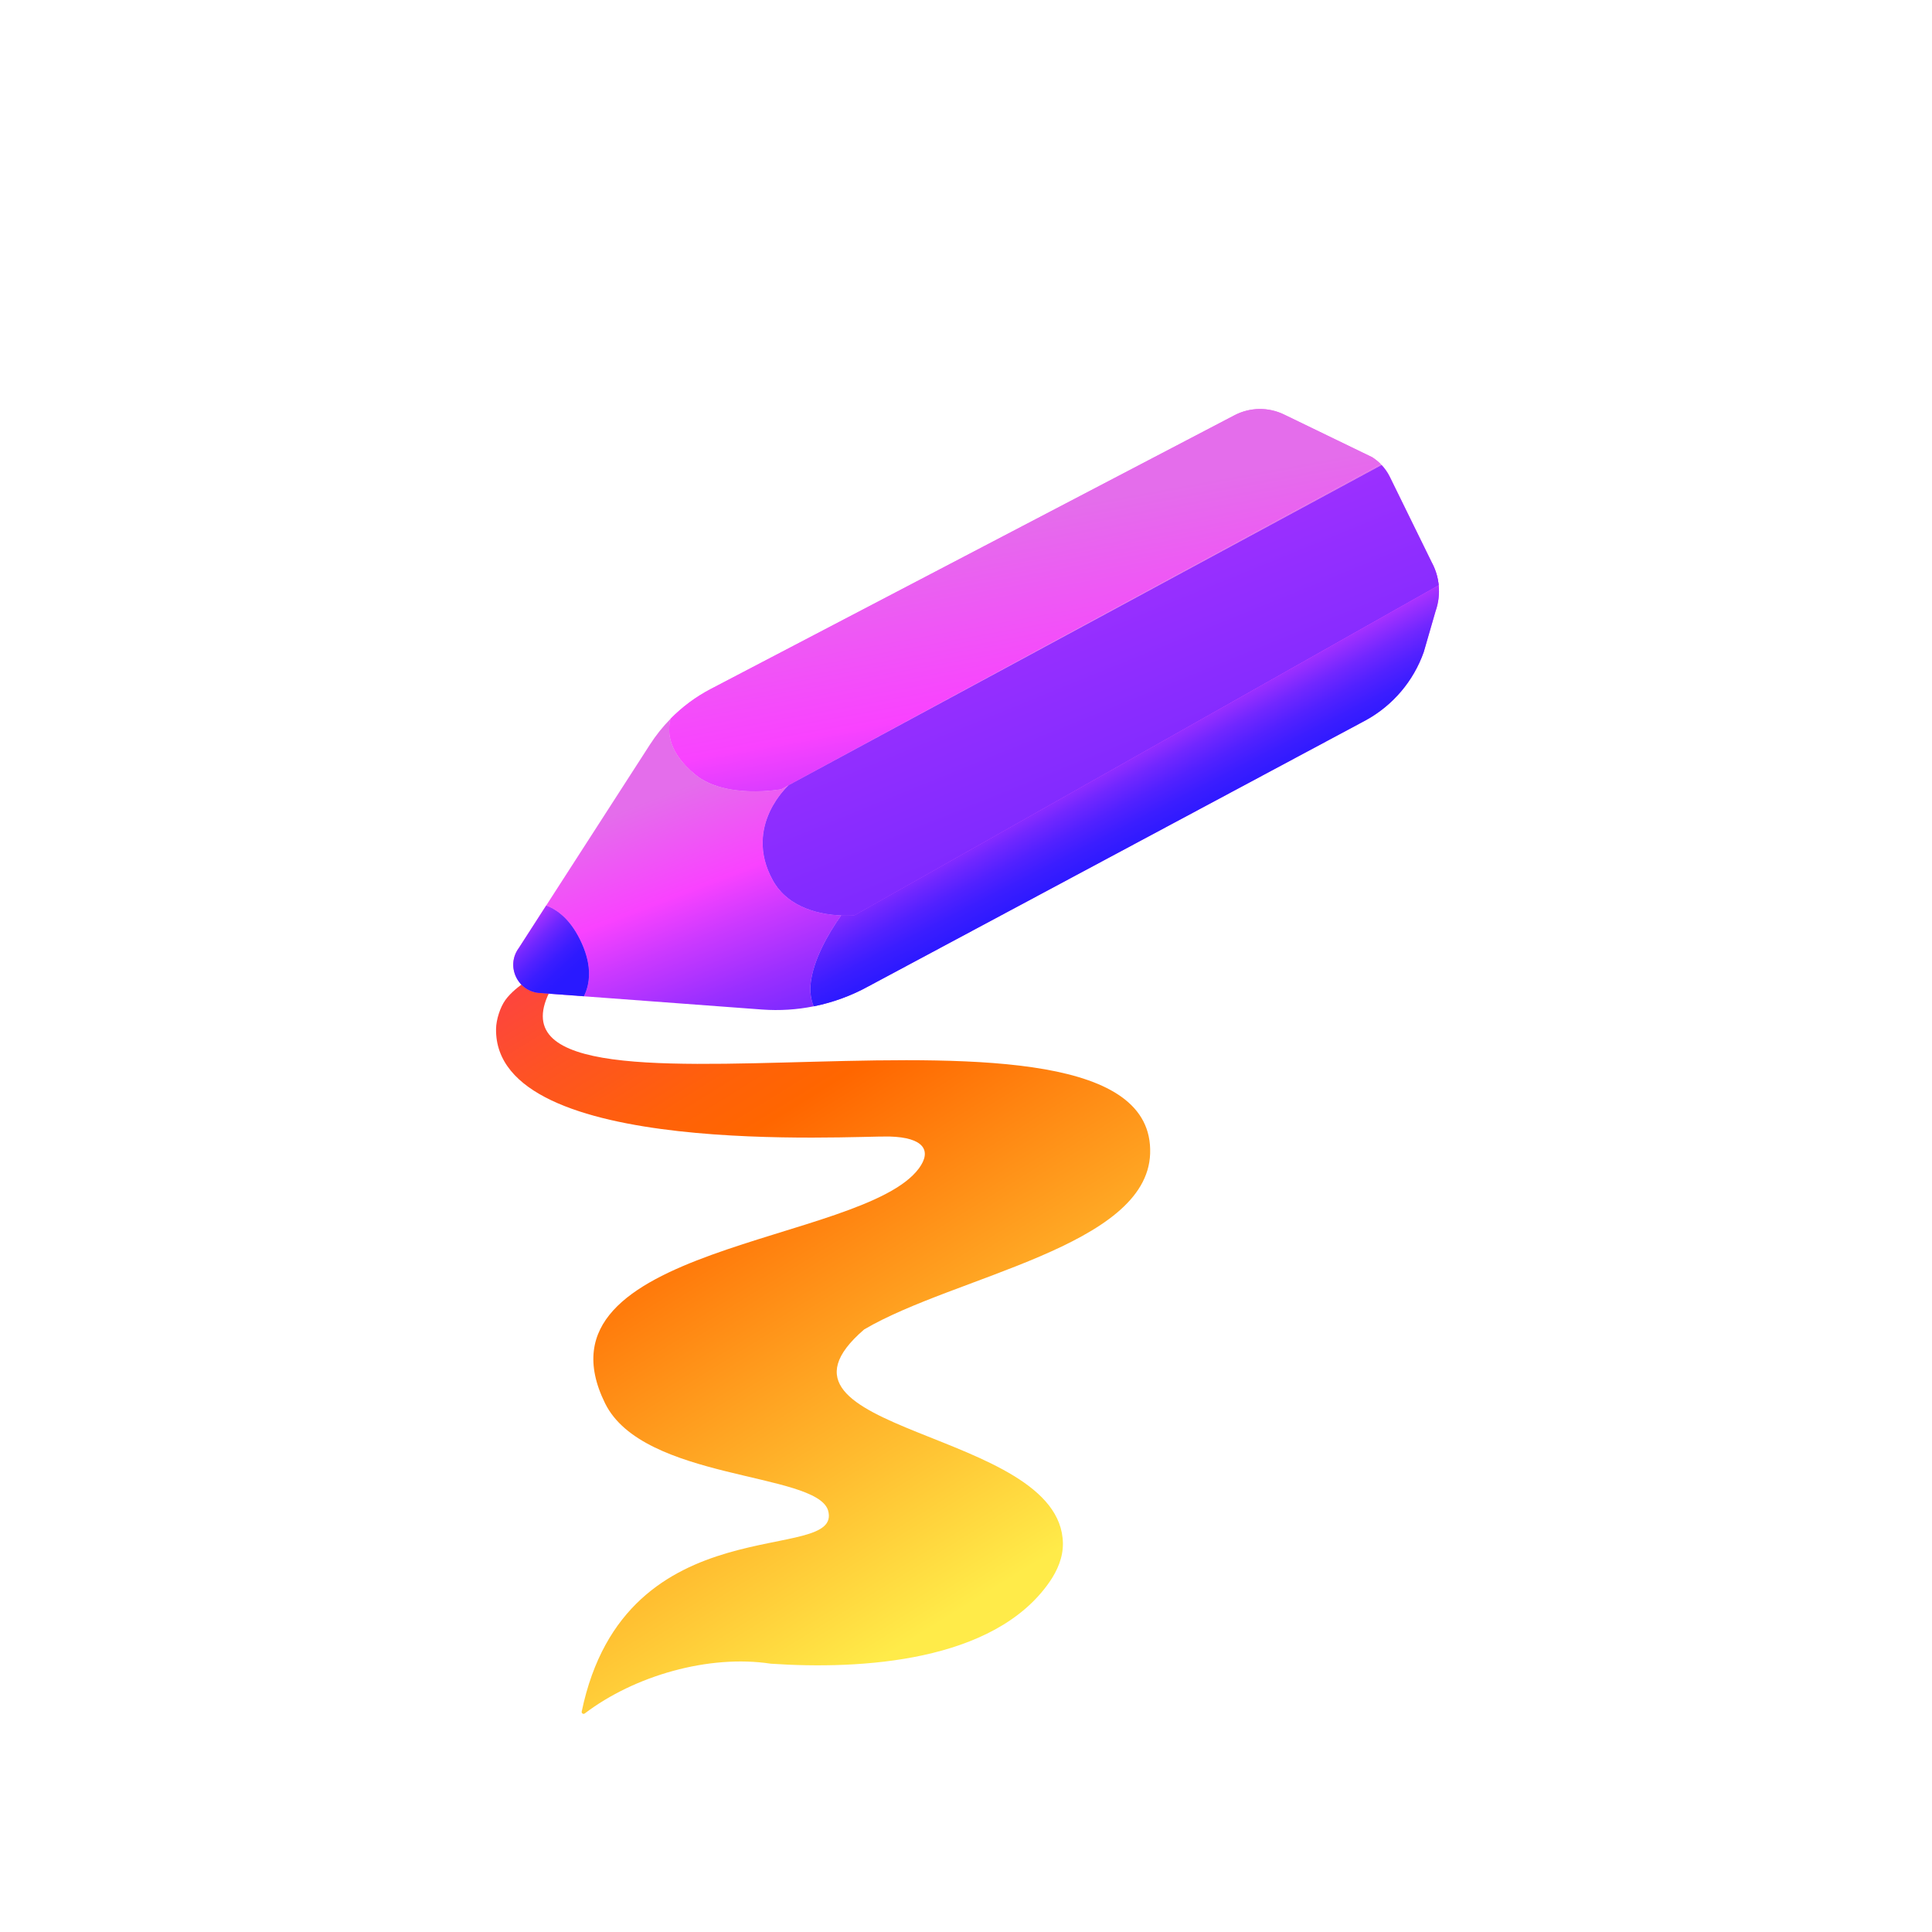
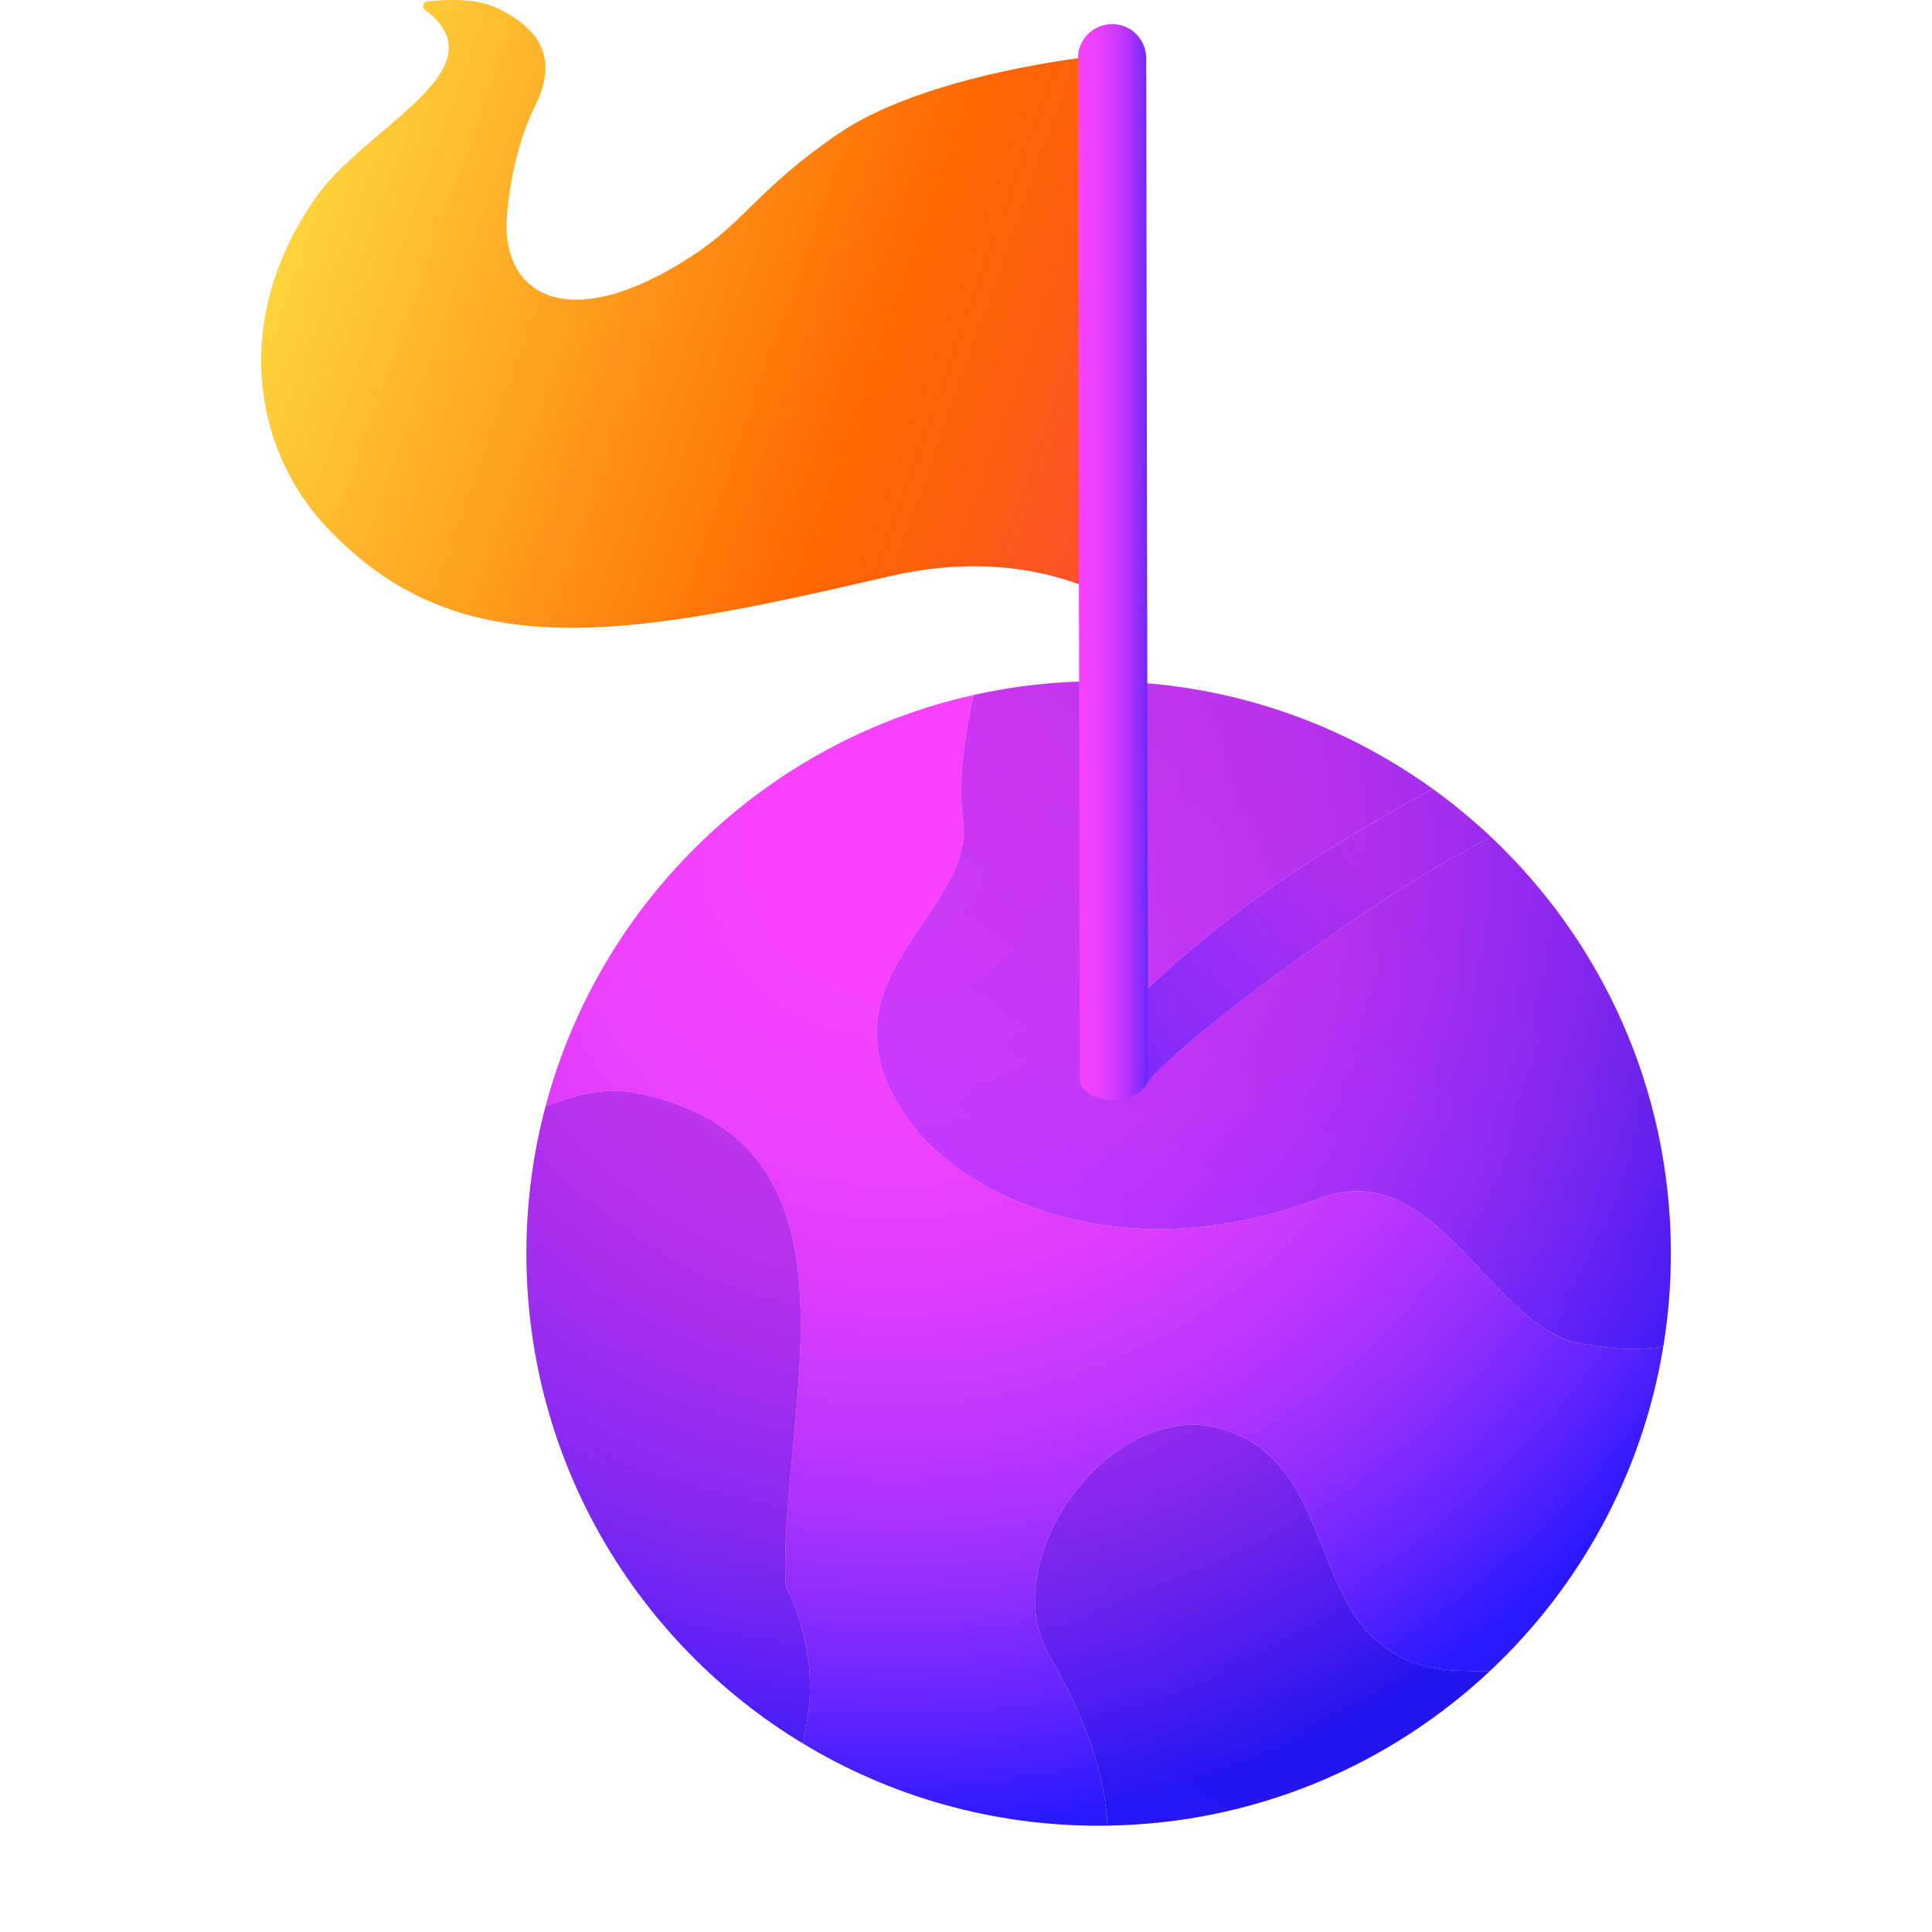
- <svg xmlns="http://www.w3.org/2000/svg" width="100" height="100" fill="none" viewBox="0 0 100 100">
-   <path fill="url(#a)" d="M28.664 50.946c.33-.543-.072-.802-.582-.617-.201.072-1.366.66-1.922 1.429-.277.383-.476 1.023-.484 1.49-.118 6.74 18.491 5.531 20.355 5.578 1.79.045 2.21.731 1.531 1.65-2.903 3.926-20.283 3.951-16.245 12.156 1.967 3.997 10.884 3.555 11.54 5.533.857 2.905-10.481-.47-12.747 10.423-.02.09.082.157.156.101 2.573-1.955 6.416-3.065 9.635-2.576 4.66.315 11.535-.08 14.414-4.22.415-.595.712-1.286.701-2.012-.087-5.948-16.549-5.68-10.286-11.07 4.698-2.764 14.636-4.285 14.801-9.1.349-10.152-36.408.39-30.867-8.765" />
-   <path fill="url(#b)" d="M30.116 48.842c.53 1.187.42 2.082.105 2.726l9.233.686a9.9 9.9 0 0 0 2.663-.167 2.46 2.46 0 0 1-.159-1.146c.128-1.246.904-2.594 1.582-3.56-.974-.039-2.724-.328-3.547-1.835-1.536-2.814.838-4.911.838-4.911l30.68-16.564-.045-.048-31.03 16.825s-2.873.535-4.448-.758c-1.368-1.124-1.465-2.173-1.278-2.888a8.3 8.3 0 0 0-1.065 1.33l-5.376 8.34c.648.243 1.327.803 1.847 1.97" />
-   <path fill="url(#c)" d="M30.118 48.841c-.52-1.166-1.2-1.726-1.847-1.97l-1.414 2.194c-.702.945-.057 2.29 1.12 2.335l2.245.167c.316-.644.426-1.538-.104-2.726" />
-   <path fill="url(#d)" d="M30.118 48.841c-.52-1.166-1.2-1.726-1.847-1.97l-1.414 2.194c-.702.945-.057 2.29 1.12 2.335l2.245.167c.316-.644.426-1.538-.104-2.726" />
-   <path fill="url(#e)" d="M43.541 47.38c-.677.967-1.454 2.315-1.581 3.561a2.46 2.46 0 0 0 .159 1.146 9.9 9.9 0 0 0 2.839-1.04l25.747-13.773a6.5 6.5 0 0 0 2.988-3.525l.61-2.11a3.1 3.1 0 0 0 .163-1.35L44.231 47.37s-.275.028-.69.012Z" />
-   <path fill="url(#f)" d="M43.541 47.38c-.677.967-1.454 2.315-1.581 3.561a2.46 2.46 0 0 0 .159 1.146 9.9 9.9 0 0 0 2.839-1.04l25.747-13.773a6.5 6.5 0 0 0 2.988-3.525l.61-2.11a3.1 3.1 0 0 0 .163-1.35L44.231 47.37s-.275.028-.69.012Z" />
-   <path fill="url(#g)" d="M35.989 40.09c1.574 1.292 4.448.758 4.448.758l31.03-16.825a2.5 2.5 0 0 0-.446-.359l-4.561-2.209a2.85 2.85 0 0 0-2.564.04l-27.112 14.17a8.3 8.3 0 0 0-2.073 1.537c-.188.715-.09 1.764 1.278 2.888" />
-   <path fill="url(#h)" d="M35.989 40.09c1.574 1.292 4.448.758 4.448.758l31.03-16.825a2.5 2.5 0 0 0-.446-.359l-4.561-2.209a2.85 2.85 0 0 0-2.564.04l-27.112 14.17a8.3 8.3 0 0 0-2.073 1.537c-.188.715-.09 1.764 1.278 2.888" />
-   <path fill="url(#i)" d="M39.994 45.546c.822 1.506 2.573 1.796 3.547 1.835.56-.8 1.054-1.339 1.054-1.339l29.537-16.884-2.195-4.476a2.5 2.5 0 0 0-.425-.612l-30.68 16.565s-2.374 2.096-.838 4.91Z" />
-   <path fill="url(#j)" d="M43.541 47.381c.415.017.69-.012.69-.012l30.235-17.08a3.1 3.1 0 0 0-.304-1.07l-.03-.06-29.537 16.884s-.493.538-1.054 1.338" />
-   <path fill="url(#k)" d="M43.541 47.381c.415.017.69-.012.69-.012l30.235-17.08a3.1 3.1 0 0 0-.304-1.07l-.03-.06-29.537 16.884s-.493.538-1.054 1.338" />
-   <path fill="url(#l)" d="m74.161 29.218-.029-.06-2.195-4.476a2.5 2.5 0 0 0-.425-.612l-30.68 16.565s-2.374 2.096-.838 4.91c.822 1.507 2.573 1.797 3.547 1.836.414.016.689-.013.689-.013l30.235-17.08a3.1 3.1 0 0 0-.304-1.07" />
+ <svg xmlns="http://www.w3.org/2000/svg" width="1000" height="1000" fill="none">
+   <path fill="url(#a)" d="M565.255 29.275s-86.051 8.844-131.59 40.101c-41.328 28.367-47.46 44.761-75.527 63.135-62.981 41.229-99.163 21.209-95.759-21.125 1.395-17.336 6.002-39.442 14.464-56.322 13.366-26.661.187-41.06-18.66-50.445-11.447-5.7-25.268-4.9-36.946-3.939-2.34.193-3.063 3.17-1.16 4.544 10.75 7.764 13.686 16.402 11.504 24.554-5.943 22.193-48.73 45.474-67.221 71.245-43.851 61.117-35.084 129.626 4.875 172.061 68.764 73.025 155.552 56.708 291.326 25.15 73.172-17.006 117.405 13.619 117.405 13.619z" />
+   <path fill="url(#b)" d="M822.079 695.974c-49.642-3.901-76.557-99.359-139.171-75.683-103.047 38.965-186.195-.848-214.499-43.097-46.626-69.601 32.561-101.639 30.382-149.817-3.604-23.297 1.101-49.34 5.171-67.65-107.819 24.019-193.426 106.781-221.595 212.902 14.633-5.58 29.266-9.503 43.447-7.527 130.971 23.193 77.012 164.586 80.805 255.403 13.67 28.587 15.809 55.872 8.588 81.696 44.937 27.27 97.695 42.925 154.104 42.799 1.318-.003 2.627-.039 3.94-.059-1.333-25.448-10.275-52.983-28.198-84.758-33.103-49.427 27.965-135.367 85.443-121.126 72.709 19.515 37.116 126.222 129.821 125.819 3.494.28 7.096.285 10.769.118 46.602-43.659 79.067-102.198 89.833-168.024-12.065 1.891-25.299 1.651-38.84-.996" />
+   <path fill="url(#c)" d="M406.617 820.503c-3.793-90.817 50.167-232.21-80.804-255.402-14.182-1.977-28.814 1.946-43.447 7.527-6.508 24.517-9.97 50.272-9.91 76.844.24 107.172 57.374 200.917 142.75 252.727 7.22-25.824 5.081-53.109-8.589-81.696" />
+   <path fill="url(#d)" d="M406.617 820.503c-3.793-90.817 50.167-232.21-80.804-255.402-14.182-1.977-28.814 1.946-43.447 7.527-6.508 24.517-9.97 50.272-9.91 76.844.24 107.172 57.374 200.917 142.75 252.727 7.22-25.824 5.081-53.109-8.589-81.696" opacity=".2" />
+   <path fill="url(#e)" d="M498.789 427.375c2.179 48.179-77.009 80.216-30.382 149.817 28.303 42.249 111.452 82.062 214.499 43.097 62.614-23.676 89.529 71.782 139.171 75.683 13.541 2.647 26.774 2.887 38.84.996a298 298 0 0 0 3.918-48.825c-.191-84.766-35.979-161.127-93.175-214.99-18.9 9.922-39.444 21.93-61.027 36.42-96.561 64.826-116.429 90.36-116.429 90.36l-24.158-22.674s38.26-48.69 122.902-100.792a1061 1061 0 0 1 48.602-28.147c-48.832-35.17-108.79-55.848-173.57-55.702a297 297 0 0 0-64.02 7.107c-4.07 18.31-8.775 44.353-5.171 67.65" />
+   <path fill="url(#f)" d="M498.789 427.375c2.179 48.179-77.009 80.216-30.382 149.817 28.303 42.249 111.452 82.062 214.499 43.097 62.614-23.676 89.529 71.782 139.171 75.683 13.541 2.647 26.774 2.887 38.84.996a298 298 0 0 0 3.918-48.825c-.191-84.766-35.979-161.127-93.175-214.99-18.9 9.922-39.444 21.93-61.027 36.42-96.561 64.826-116.429 90.36-116.429 90.36l-24.158-22.674s38.26-48.69 122.902-100.792a1061 1061 0 0 1 48.602-28.147c-48.832-35.17-108.79-55.848-173.57-55.702a297 297 0 0 0-64.02 7.107c-4.07 18.31-8.775 44.353-5.171 67.65" opacity=".2" />
+   <path fill="url(#g)" d="m570.047 537.259 24.158 22.673s19.869-25.534 116.429-90.36c21.583-14.489 42.128-26.497 61.028-36.419a298 298 0 0 0-30.111-24.833 1060 1060 0 0 0-48.602 28.147c-84.641 52.102-122.902 100.792-122.902 100.792" />
+   <path fill="url(#h)" d="m570.047 537.259 24.158 22.673s19.869-25.534 116.429-90.36c21.583-14.489 42.128-26.497 61.028-36.419a298 298 0 0 0-30.111-24.833 1060 1060 0 0 0-48.602 28.147c-84.641 52.102-122.902 100.792-122.902 100.792" opacity=".2" />
+   <path fill="url(#i)" d="m570.047 537.259 24.158 22.673s19.869-25.534 116.429-90.36c21.583-14.489 42.128-26.497 61.028-36.419a298 298 0 0 0-30.111-24.833 1060 1060 0 0 0-48.602 28.147c-84.641 52.102-122.902 100.792-122.902 100.792" />
+   <path fill="url(#j)" d="M760.317 864.87c-92.705.404-57.113-106.303-129.821-125.818-57.478-14.241-118.546 71.699-85.443 121.126 17.923 31.775 26.864 59.31 28.198 84.758 76.499-1.171 145.927-31.319 197.835-79.948-3.674.168-7.275.163-10.769-.118" />
+   <path fill="url(#k)" d="M760.317 864.87c-92.705.404-57.113-106.303-129.821-125.818-57.478-14.241-118.546 71.699-85.443 121.126 17.923 31.775 26.864 59.31 28.198 84.758 76.499-1.171 145.927-31.319 197.835-79.948-3.674.168-7.275.163-10.769-.118" opacity=".2" />
+   <path fill="url(#l)" d="M575.514 12.461c9.691-.047 17.607 7.73 17.731 17.42l.959 530.048s-4.002 9.48-18.075 9.27c-14.951-.224-17.219-9.098-17.219-9.098l-.955-529.767c-.126-9.8 7.758-17.825 17.559-17.873" />
  <defs>
-     <linearGradient id="a" x1="50.536" x2="25.732" y1="82.831" y2="42.834" gradientUnits="userSpaceOnUse">
+     <linearGradient id="a" x1="98.216" x2="728.828" y1="65.164" y2="289.849" gradientUnits="userSpaceOnUse">
      <stop stop-color="#ffeb49" />
      <stop offset=".568" stop-color="#f60" />
      <stop offset=".635" stop-color="#ff6109" />
      <stop offset=".746" stop-color="#fe5323" />
      <stop offset=".887" stop-color="#fc3d4c" />
      <stop offset="1" stop-color="#fb2872" />
    </linearGradient>
-     <linearGradient id="b" x1="49.784" x2="58.662" y1="35.209" y2="58.388" gradientUnits="userSpaceOnUse">
-       <stop stop-color="#e46deb" />
-       <stop offset=".206" stop-color="#f942ff" />
-       <stop offset=".308" stop-color="#cb39ff" />
-       <stop offset=".432" stop-color="#9a2fff" />
-       <stop offset=".556" stop-color="#7127ff" />
-       <stop offset=".676" stop-color="#5221ff" />
-       <stop offset=".792" stop-color="#3b1dff" />
-       <stop offset=".902" stop-color="#2e1aff" />
-       <stop offset="1" stop-color="#2919ff" />
+     <linearGradient id="d" x1="218.568" x2="431.781" y1="910.775" y2="626.869" gradientUnits="userSpaceOnUse">
+       <stop stop-color="#2919ff" />
+       <stop offset=".697" stop-color="#0e01a8" />
    </linearGradient>
-     <linearGradient id="c" x1="26.304" x2="35.181" y1="44.202" y2="67.381" gradientUnits="userSpaceOnUse">
-       <stop stop-color="#e46deb" />
-       <stop offset=".206" stop-color="#f942ff" />
-       <stop offset=".308" stop-color="#cb39ff" />
-       <stop offset=".432" stop-color="#9a2fff" />
-       <stop offset=".556" stop-color="#7127ff" />
-       <stop offset=".676" stop-color="#5221ff" />
-       <stop offset=".792" stop-color="#3b1dff" />
-       <stop offset=".902" stop-color="#2e1aff" />
-       <stop offset="1" stop-color="#2919ff" />
+     <linearGradient id="f" x1="578.442" x2="794.081" y1="666.798" y2="379.662" gradientUnits="userSpaceOnUse">
+       <stop stop-color="#2919ff" />
+       <stop offset=".697" stop-color="#0e01a8" />
    </linearGradient>
-     <linearGradient id="d" x1="26.355" x2="31.757" y1="47.34" y2="53.179" gradientUnits="userSpaceOnUse">
+     <linearGradient id="h" x1="550.321" x2="765.961" y1="645.678" y2="358.542" gradientUnits="userSpaceOnUse">
+       <stop stop-color="#2919ff" />
+       <stop offset=".697" stop-color="#0e01a8" />
+     </linearGradient>
+     <linearGradient id="i" x1="400.764" x2="715.655" y1="647.008" y2="454.079" gradientUnits="userSpaceOnUse">
+       <stop stop-color="#2919ff" />
+       <stop offset="1" stop-color="#2919ff" stop-opacity="0" />
+     </linearGradient>
+     <linearGradient id="k" x1="478.207" x2="710.21" y1="1065.62" y2="756.69" gradientUnits="userSpaceOnUse">
+       <stop stop-color="#2919ff" />
+       <stop offset=".697" stop-color="#0e01a8" />
+     </linearGradient>
+     <linearGradient id="l" x1="550.585" x2="614.342" y1="290.832" y2="290.832" gradientUnits="userSpaceOnUse">
      <stop stop-color="#f942ff" />
-       <stop offset=".072" stop-color="#cb39ff" />
-       <stop offset=".159" stop-color="#9a2fff" />
-       <stop offset=".245" stop-color="#7127ff" />
-       <stop offset=".33" stop-color="#5221ff" />
-       <stop offset=".411" stop-color="#3b1dff" />
-       <stop offset=".488" stop-color="#2e1aff" />
-       <stop offset=".557" stop-color="#2919ff" />
+       <stop offset=".151" stop-color="#f641ff" />
+       <stop offset=".265" stop-color="#ec40ff" />
+       <stop offset=".367" stop-color="#dc3cff" />
+       <stop offset=".461" stop-color="#c538ff" />
+       <stop offset=".551" stop-color="#a832ff" />
+       <stop offset=".637" stop-color="#832bff" />
+       <stop offset=".719" stop-color="#5922ff" />
+       <stop offset=".797" stop-color="#2919ff" />
    </linearGradient>
-     <linearGradient id="e" x1="55.202" x2="64.079" y1="33.135" y2="56.314" gradientUnits="userSpaceOnUse">
-       <stop stop-color="#e46deb" />
-       <stop offset=".206" stop-color="#f942ff" />
-       <stop offset=".308" stop-color="#cb39ff" />
-       <stop offset=".432" stop-color="#9a2fff" />
-       <stop offset=".556" stop-color="#7127ff" />
-       <stop offset=".676" stop-color="#5221ff" />
-       <stop offset=".792" stop-color="#3b1dff" />
-       <stop offset=".902" stop-color="#2e1aff" />
-       <stop offset="1" stop-color="#2919ff" />
-     </linearGradient>
-     <linearGradient id="f" x1="55.059" x2="63.609" y1="34.948" y2="51.481" gradientUnits="userSpaceOnUse">
-       <stop offset=".167" stop-color="#f942ff" />
-       <stop offset=".217" stop-color="#cb39ff" />
-       <stop offset=".279" stop-color="#9a2fff" />
-       <stop offset=".339" stop-color="#7127ff" />
-       <stop offset=".398" stop-color="#5221ff" />
-       <stop offset=".455" stop-color="#3b1dff" />
-       <stop offset=".509" stop-color="#2e1aff" />
-       <stop offset=".557" stop-color="#2919ff" />
-     </linearGradient>
-     <linearGradient id="g" x1="54.004" x2="62.882" y1="33.592" y2="56.772" gradientUnits="userSpaceOnUse">
-       <stop stop-color="#e46deb" />
-       <stop offset=".206" stop-color="#f942ff" />
-       <stop offset=".308" stop-color="#cb39ff" />
-       <stop offset=".432" stop-color="#9a2fff" />
-       <stop offset=".556" stop-color="#7127ff" />
-       <stop offset=".676" stop-color="#5221ff" />
-       <stop offset=".792" stop-color="#3b1dff" />
-       <stop offset=".902" stop-color="#2e1aff" />
-       <stop offset="1" stop-color="#2919ff" />
-     </linearGradient>
-     <linearGradient id="h" x1="52.266" x2="58.874" y1="26.695" y2="62.985" gradientUnits="userSpaceOnUse">
-       <stop stop-color="#e46deb" />
-       <stop offset=".255" stop-color="#f942ff" />
-       <stop offset=".351" stop-color="#cb39ff" />
-       <stop offset=".468" stop-color="#9a2fff" />
-       <stop offset=".584" stop-color="#7127ff" />
-       <stop offset=".696" stop-color="#5221ff" />
-       <stop offset=".805" stop-color="#3b1dff" />
-       <stop offset=".908" stop-color="#2e1aff" />
-       <stop offset="1" stop-color="#2919ff" />
-     </linearGradient>
-     <linearGradient id="i" x1="55.391" x2="64.269" y1="33.061" y2="56.24" gradientUnits="userSpaceOnUse">
-       <stop stop-color="#e46deb" />
-       <stop offset=".206" stop-color="#f942ff" />
-       <stop offset=".308" stop-color="#cb39ff" />
-       <stop offset=".432" stop-color="#9a2fff" />
-       <stop offset=".556" stop-color="#7127ff" />
-       <stop offset=".676" stop-color="#5221ff" />
-       <stop offset=".792" stop-color="#3b1dff" />
-       <stop offset=".902" stop-color="#2e1aff" />
-       <stop offset="1" stop-color="#2919ff" />
-     </linearGradient>
-     <linearGradient id="j" x1="56.66" x2="65.537" y1="32.576" y2="55.755" gradientUnits="userSpaceOnUse">
-       <stop stop-color="#e46deb" />
-       <stop offset=".206" stop-color="#f942ff" />
-       <stop offset=".308" stop-color="#cb39ff" />
-       <stop offset=".432" stop-color="#9a2fff" />
-       <stop offset=".556" stop-color="#7127ff" />
-       <stop offset=".676" stop-color="#5221ff" />
-       <stop offset=".792" stop-color="#3b1dff" />
-       <stop offset=".902" stop-color="#2e1aff" />
-       <stop offset="1" stop-color="#2919ff" />
-     </linearGradient>
-     <linearGradient id="k" x1="56.679" x2="65.229" y1="34.11" y2="50.644" gradientUnits="userSpaceOnUse">
-       <stop offset=".167" stop-color="#f942ff" />
-       <stop offset=".217" stop-color="#cb39ff" />
-       <stop offset=".279" stop-color="#9a2fff" />
-       <stop offset=".339" stop-color="#7127ff" />
-       <stop offset=".398" stop-color="#5221ff" />
-       <stop offset=".455" stop-color="#3b1dff" />
-       <stop offset=".509" stop-color="#2e1aff" />
-       <stop offset=".557" stop-color="#2919ff" />
-     </linearGradient>
-     <linearGradient id="l" x1="35.876" x2="82.396" y1="-14.63" y2="99.557" gradientUnits="userSpaceOnUse">
-       <stop offset=".142" stop-color="#f942ff" />
-       <stop offset=".156" stop-color="#f441ff" />
-       <stop offset=".349" stop-color="#ac33ff" />
-       <stop offset=".522" stop-color="#7428ff" />
-       <stop offset=".67" stop-color="#4b20ff" />
-       <stop offset=".786" stop-color="#321bff" />
-       <stop offset=".857" stop-color="#2919ff" />
-     </linearGradient>
+     <radialGradient id="b" cx="0" cy="0" r="1" gradientTransform="matrix(634.625 0 0 634.624 464.462 439.367)" gradientUnits="userSpaceOnUse">
+       <stop stop-color="#f942ff" />
+       <stop offset=".151" stop-color="#f641ff" />
+       <stop offset=".265" stop-color="#ec40ff" />
+       <stop offset=".367" stop-color="#dc3cff" />
+       <stop offset=".461" stop-color="#c538ff" />
+       <stop offset=".551" stop-color="#a832ff" />
+       <stop offset=".637" stop-color="#832bff" />
+       <stop offset=".719" stop-color="#5922ff" />
+       <stop offset=".797" stop-color="#2919ff" />
+     </radialGradient>
+     <radialGradient id="c" cx="0" cy="0" r="1" gradientTransform="translate(464.461 439.365)scale(634.625)" gradientUnits="userSpaceOnUse">
+       <stop stop-color="#f942ff" />
+       <stop offset=".151" stop-color="#f641ff" />
+       <stop offset=".265" stop-color="#ec40ff" />
+       <stop offset=".367" stop-color="#dc3cff" />
+       <stop offset=".461" stop-color="#c538ff" />
+       <stop offset=".551" stop-color="#a832ff" />
+       <stop offset=".637" stop-color="#832bff" />
+       <stop offset=".719" stop-color="#5922ff" />
+       <stop offset=".797" stop-color="#2919ff" />
+     </radialGradient>
+     <radialGradient id="e" cx="0" cy="0" r="1" gradientTransform="matrix(634.625 0 0 634.624 464.46 439.365)" gradientUnits="userSpaceOnUse">
+       <stop stop-color="#f942ff" />
+       <stop offset=".151" stop-color="#f641ff" />
+       <stop offset=".265" stop-color="#ec40ff" />
+       <stop offset=".367" stop-color="#dc3cff" />
+       <stop offset=".461" stop-color="#c538ff" />
+       <stop offset=".551" stop-color="#a832ff" />
+       <stop offset=".637" stop-color="#832bff" />
+       <stop offset=".719" stop-color="#5922ff" />
+       <stop offset=".797" stop-color="#2919ff" />
+     </radialGradient>
+     <radialGradient id="g" cx="0" cy="0" r="1" gradientTransform="translate(464.461 439.365)scale(634.624)" gradientUnits="userSpaceOnUse">
+       <stop stop-color="#f942ff" />
+       <stop offset=".151" stop-color="#f641ff" />
+       <stop offset=".265" stop-color="#ec40ff" />
+       <stop offset=".367" stop-color="#dc3cff" />
+       <stop offset=".461" stop-color="#c538ff" />
+       <stop offset=".551" stop-color="#a832ff" />
+       <stop offset=".637" stop-color="#832bff" />
+       <stop offset=".719" stop-color="#5922ff" />
+       <stop offset=".797" stop-color="#2919ff" />
+     </radialGradient>
+     <radialGradient id="j" cx="0" cy="0" r="1" gradientTransform="matrix(634.625 0 0 634.624 464.462 439.362)" gradientUnits="userSpaceOnUse">
+       <stop stop-color="#f942ff" />
+       <stop offset=".151" stop-color="#f641ff" />
+       <stop offset=".265" stop-color="#ec40ff" />
+       <stop offset=".367" stop-color="#dc3cff" />
+       <stop offset=".461" stop-color="#c538ff" />
+       <stop offset=".551" stop-color="#a832ff" />
+       <stop offset=".637" stop-color="#832bff" />
+       <stop offset=".719" stop-color="#5922ff" />
+       <stop offset=".797" stop-color="#2919ff" />
+     </radialGradient>
  </defs>
</svg>
